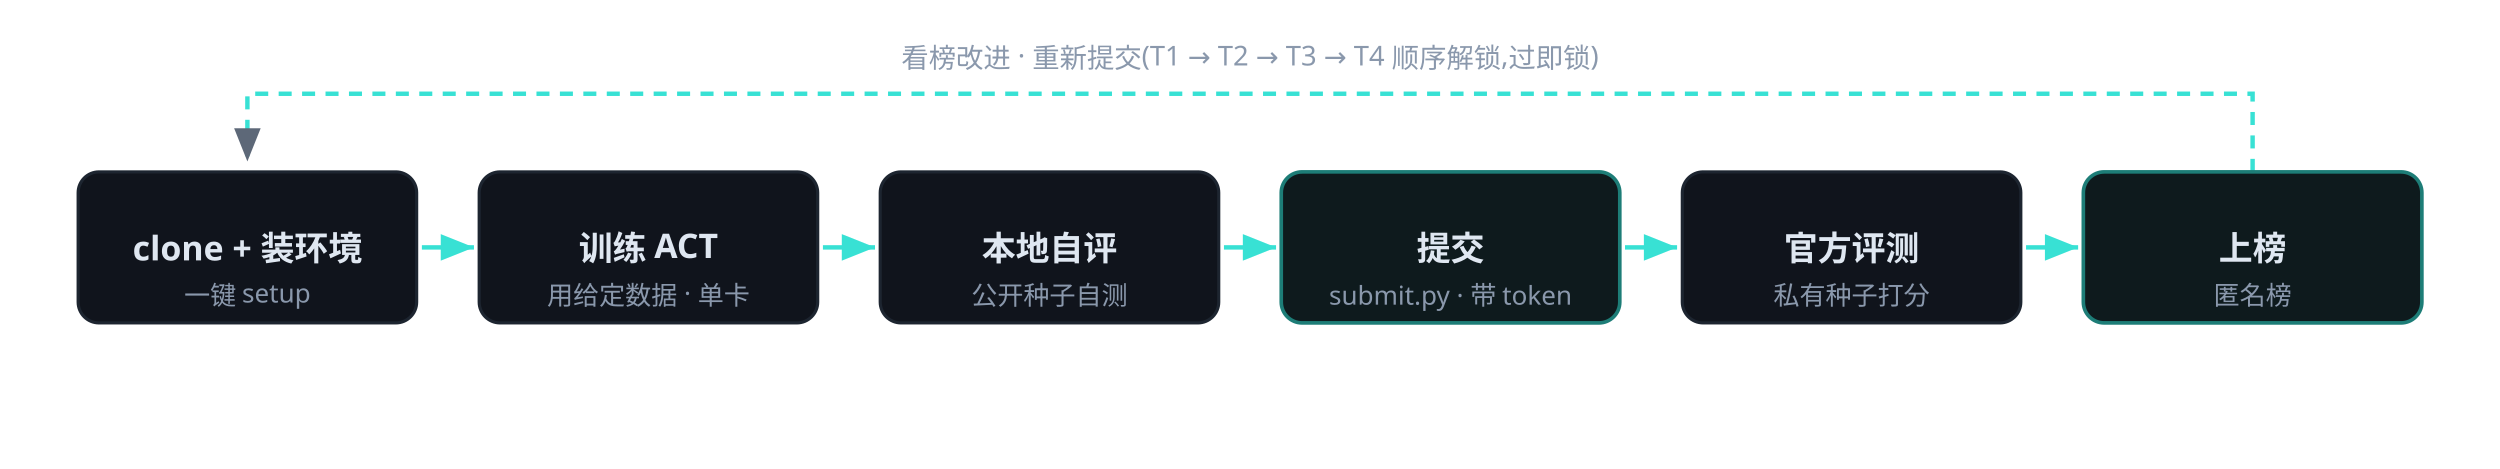
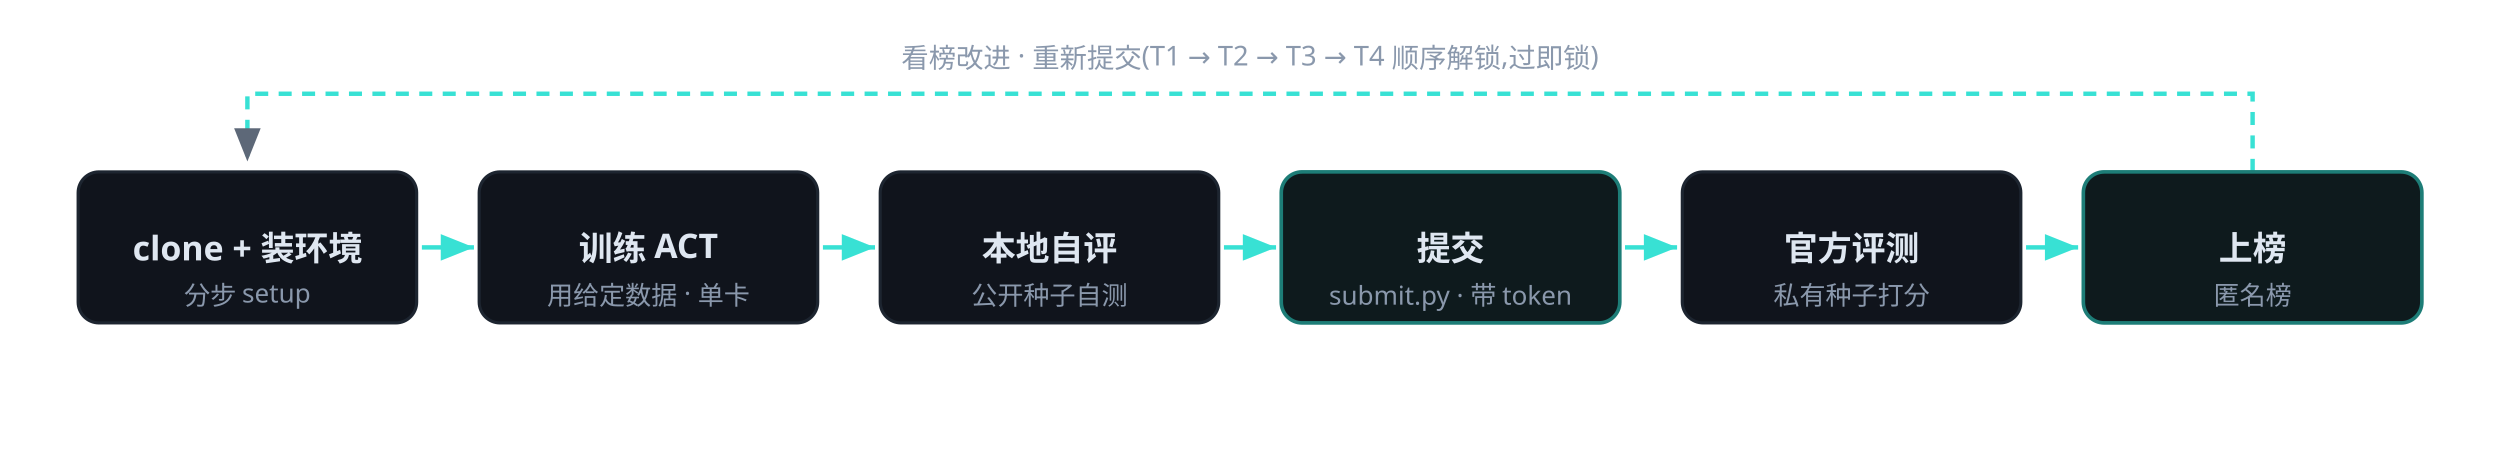
<svg xmlns="http://www.w3.org/2000/svg" viewBox="0 0 960 180" role="img" aria-label="参赛流程:clone → 训练 → 本地自评 → 提交 → 官方评测 → 上榜,看榜改进重新提交" font-family="'PingFang SC','Microsoft YaHei',system-ui,sans-serif" style="width:100%;height:auto;background:#0b0e14;border-radius:6px">
  <defs>
    <marker id="ah" markerWidth="10" markerHeight="10" refX="7.5" refY="3" orient="auto">
      <path d="M0,0 L7.5,3 L0,6 Z" fill="#38e1d4" />
    </marker>
    <marker id="ahd" markerWidth="10" markerHeight="10" refX="7.5" refY="3" orient="auto">
      <path d="M0,0 L7.5,3 L0,6 Z" fill="#5d6878" />
    </marker>
    <style>
      .t{fill:#dfe7f1;font-size:13px;font-weight:700}
      .s{fill:#8a98ac;font-size:10px}
      .c{fill:#8a98ac;font-size:10.5px}
      .node{fill:#10141c;stroke:#1d2530;stroke-width:1.2}
      .key{fill:#0e1a1d;stroke:#1d7d77;stroke-width:1.4}
      .ln{stroke:#38e1d4;stroke-width:1.7;fill:none}
    </style>
  </defs>
  <path d="M865,66 V36 H95 V62" class="ln" stroke="#5d6878" stroke-width="1.4" stroke-dasharray="5 4" marker-end="url(#ahd)" />
  <text x="480" y="26" text-anchor="middle" class="c">看榜改进 · 重新提交(T1 → T2 → T3 → T4 顺序解锁,过即锁)</text>
  <rect class="node" x="30" y="66" width="130" height="58" rx="8" />
  <text x="95" y="100" text-anchor="middle" class="t">clone + 装环境</text>
-   <text x="95" y="117" text-anchor="middle" class="s">一键 setup</text>
+   <text x="95" y="117" text-anchor="middle" class="s">分步 setup</text>
  <rect class="node" x="184" y="66" width="130" height="58" rx="8" />
  <text x="249" y="100" text-anchor="middle" class="t">训练 ACT</text>
  <text x="249" y="117" text-anchor="middle" class="s">用给定数据 · 单卡</text>
  <rect class="node" x="338" y="66" width="130" height="58" rx="8" />
  <text x="403" y="100" text-anchor="middle" class="t">本地自评</text>
  <text x="403" y="117" text-anchor="middle" class="s">公开种子自测</text>
  <rect class="key" x="492" y="66" width="130" height="58" rx="8" />
  <text x="557" y="100" text-anchor="middle" class="t">提交</text>
  <text x="557" y="117" text-anchor="middle" class="s">submit.py · 带 token</text>
  <rect class="node" x="646" y="66" width="130" height="58" rx="8" />
  <text x="711" y="100" text-anchor="middle" class="t">官方评测</text>
  <text x="711" y="117" text-anchor="middle" class="s">私有种子打分</text>
  <rect class="key" x="800" y="66" width="130" height="58" rx="8" />
  <text x="865" y="100" text-anchor="middle" class="t" fill="#38e1d4">上榜</text>
  <text x="865" y="117" text-anchor="middle" class="s">匿名榜</text>
  <line class="ln" x1="162" y1="95" x2="182" y2="95" marker-end="url(#ah)" />
  <line class="ln" x1="316" y1="95" x2="336" y2="95" marker-end="url(#ah)" />
  <line class="ln" x1="470" y1="95" x2="490" y2="95" marker-end="url(#ah)" />
  <line class="ln" x1="624" y1="95" x2="644" y2="95" marker-end="url(#ah)" />
  <line class="ln" x1="778" y1="95" x2="798" y2="95" marker-end="url(#ah)" />
</svg>
